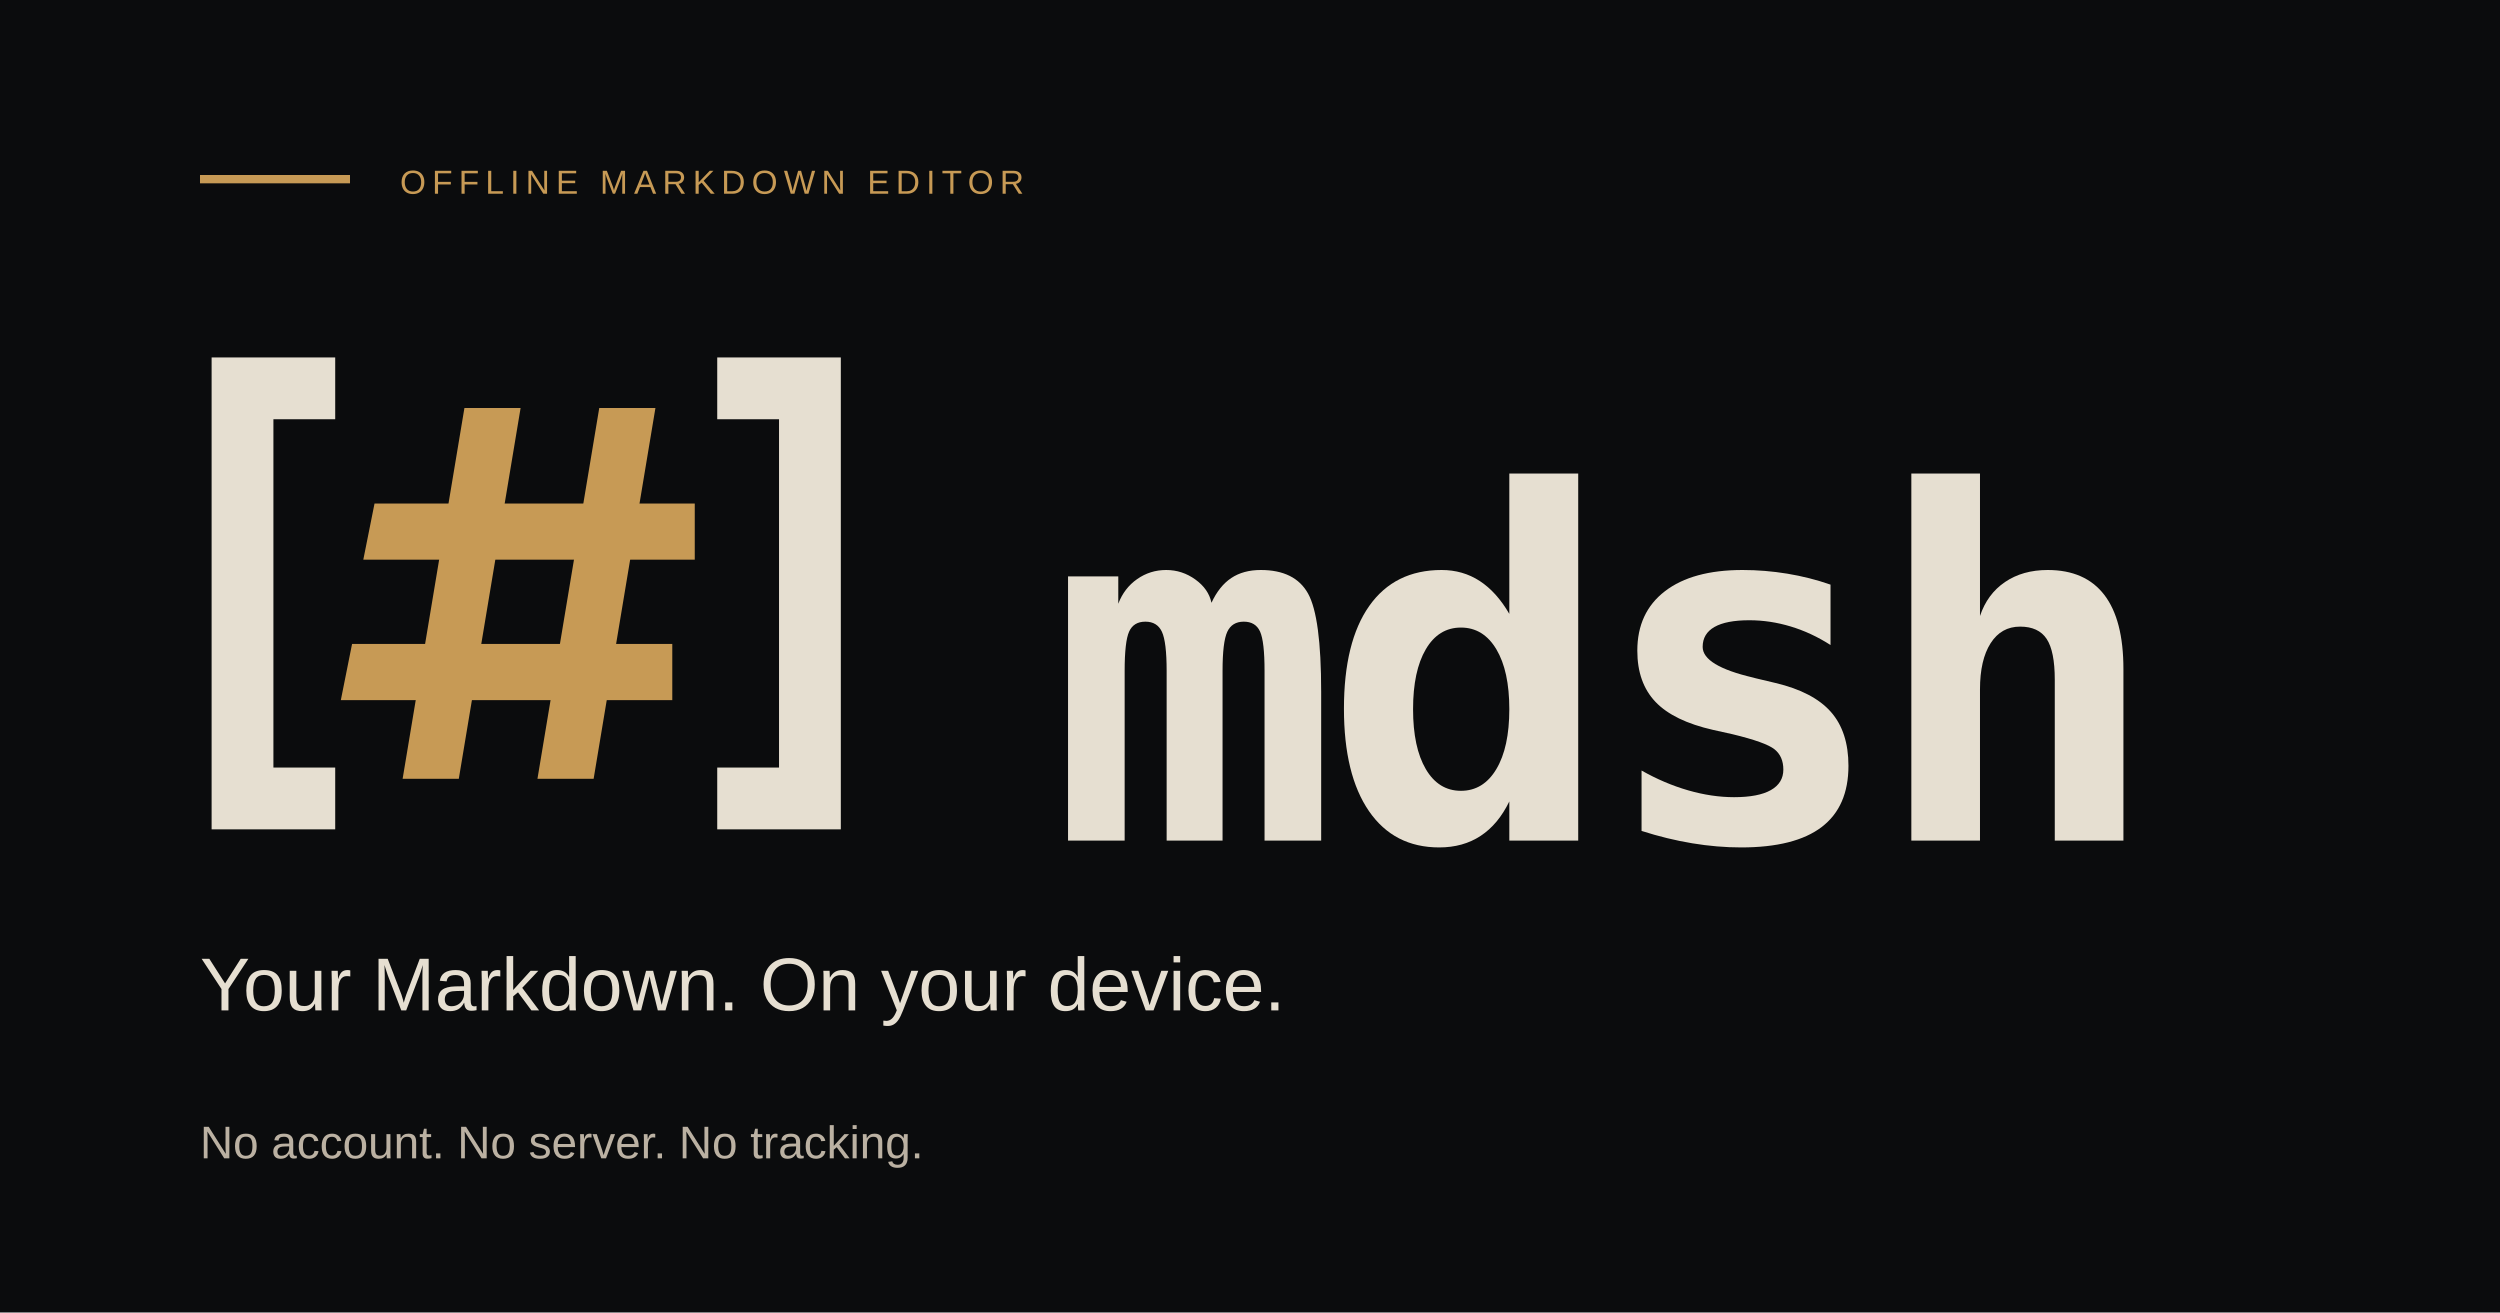
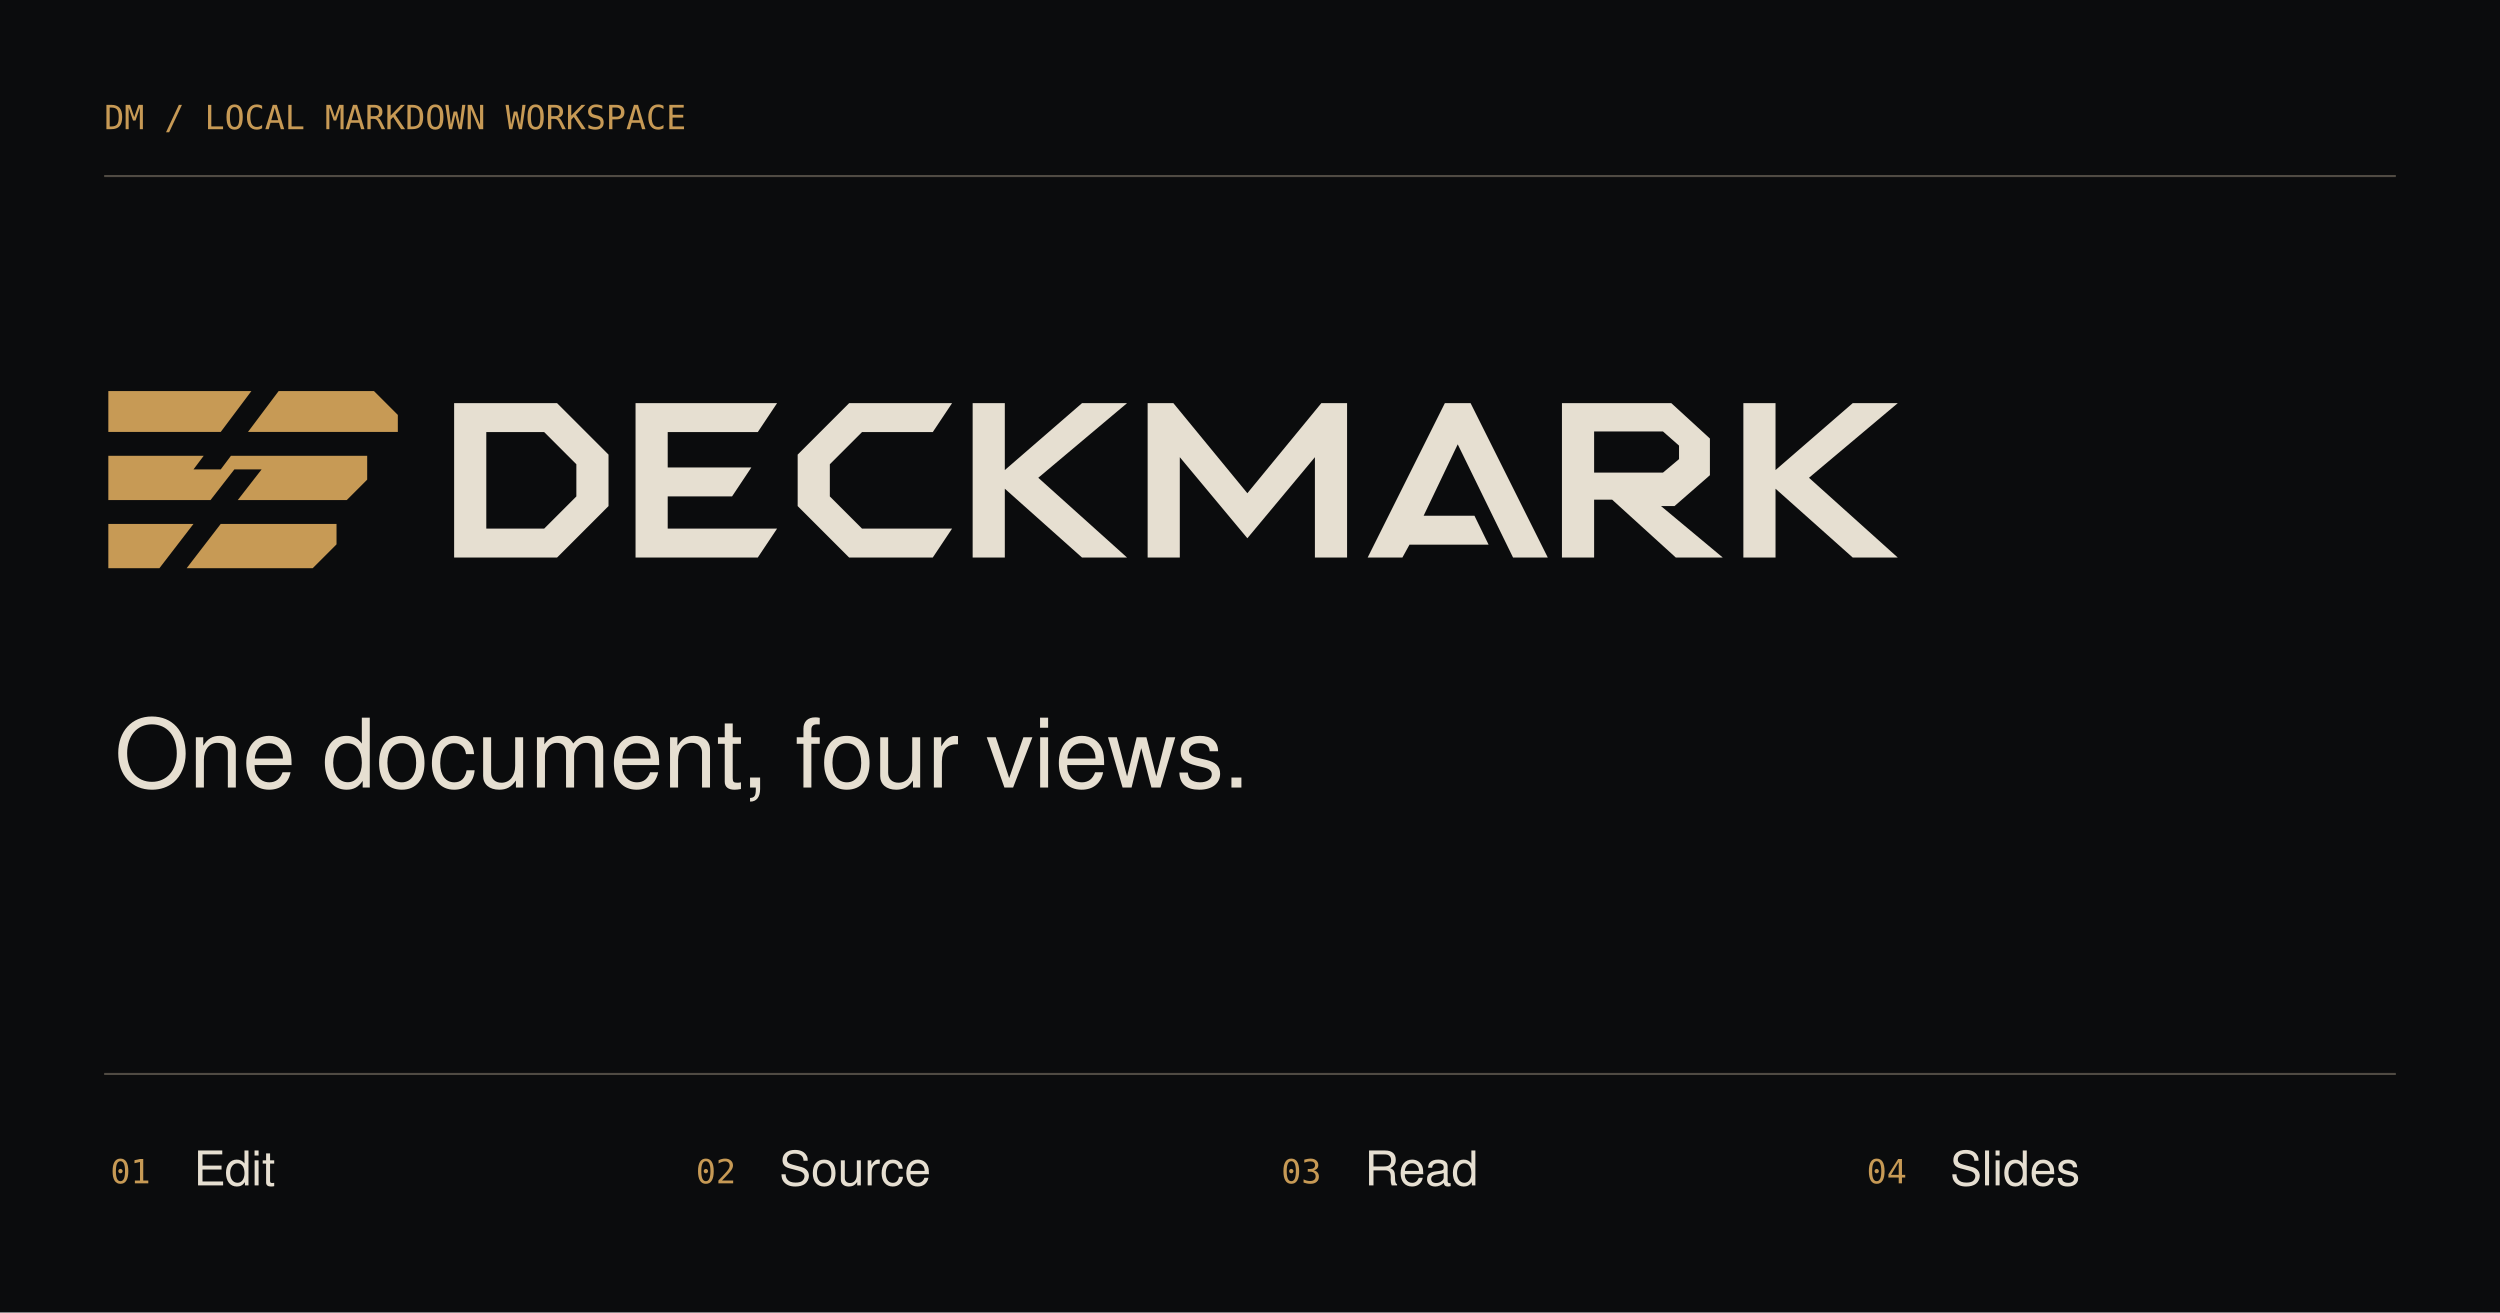
- <svg xmlns="http://www.w3.org/2000/svg" width="1200" height="630" viewBox="0 0 1200 630" role="img" aria-labelledby="og-title og-desc">
-   <rect width="1200" height="630" fill="#0b0c0d" />
-   <rect x="96" y="84" width="72" height="4" fill="#c79a55" />
-   <text x="192" y="93" font-family="Arial, Helvetica, sans-serif" font-size="16" letter-spacing="3" fill="#c79a55">OFFLINE MARKDOWN EDITOR</text>
-   <svg x="80" y="150" width="960" height="280.449" viewBox="0 14 356 104" role="img" aria-labelledby="logo-dark-title logo-dark-desc">
-     <path d="M8 22H30V33H19V95H30V106H8Z M98 22H120V106H98V95H109V33H98Z" fill="#e6dfd1" />
-     <path d="M53 31H63L52 97H42Z M77 31H87L76 97H66Z" fill="#c79a55" />
-     <path d="M37 48H94V58H35Z M33 73H90V83H31Z" fill="#c79a55" />
-     <g transform="translate(157,0)" fill="#e6dfd1" aria-label="mdsh">
-       <path d="M690 1008Q723 1079 774.0 1113.0Q825 1147 899 1147Q1044 1147 1099.5 1047.0Q1155 947 1155 631V0H915V719Q915 844 896.0 886.0Q877 928 827 928Q777 928 757.0 885.0Q737 842 737 719V0H500V719Q500 842 480.0 885.0Q460 928 410 928Q360 928 341.0 886.0Q322 844 322 719V0H82V1120H295V1004Q320 1070 375.0 1108.5Q430 1147 498 1147Q566 1147 622.0 1106.5Q678 1066 690 1008Z" transform="translate(0,108) scale(0.0419922, -0.0419922)" />
-       <path d="M791 961V1556H1083V0H791V166Q744 69 669.5 20.0Q595 -29 494 -29Q302 -29 196.0 125.0Q90 279 90 559Q90 843 197.5 995.0Q305 1147 504 1147Q594 1147 665.5 1100.5Q737 1054 791 961ZM383 557Q383 395 437.0 303.0Q491 211 586 211Q681 211 736.0 303.0Q791 395 791 557Q791 719 736.0 811.0Q681 903 586 903Q491 903 437.0 811.0Q383 719 383 557Z" transform="translate(48.7764,108) scale(0.0419922, -0.0419922)" />
-       <path d="M991 1085V829Q910 881 822.5 907.5Q735 934 647 934Q549 934 499.0 905.5Q449 877 449 821Q449 741 663 691L674 688L758 668Q918 630 992.5 545.5Q1067 461 1067 317Q1067 144 953.5 57.5Q840 -29 612 -29Q511 -29 405.0 -11.5Q299 6 190 41V297Q287 242 387.5 213.0Q488 184 582 184Q685 184 738.0 214.0Q791 244 791 301Q791 357 753.5 387.0Q716 417 575 451L494 469Q326 507 249.0 588.0Q172 669 172 805Q172 967 289.0 1057.0Q406 1147 618 1147Q713 1147 807.5 1131.5Q902 1116 991 1085Z" transform="translate(97.5527,108) scale(0.0419922, -0.0419922)" />
-       <path d="M1071 727V0H780V682Q780 803 745.5 855.0Q711 907 633 907Q553 907 508.0 836.5Q463 766 463 641V0H172V1556H463V952Q494 1045 569.0 1096.0Q644 1147 750 1147Q909 1147 990.0 1041.5Q1071 936 1071 727Z" transform="translate(146.3291,108) scale(0.0419922, -0.0419922)" />
+ <svg xmlns="http://www.w3.org/2000/svg" width="1200" height="630" viewBox="0 0 1200 630" role="img" aria-label="DeckMark. One document, four views.">
+   <rect x="0" y="0" width="1200" height="630" fill="#0B0C0D" />
+   <text x="50" y="62" font-size="16" font-family="Menlo,monospace" fill="#C79A55">DM   /   LOCAL MARKDOWN WORKSPACE</text>
+   <rect x="50" y="84" width="1100" height="1" fill="#504B43" />
+   <g transform="translate(52 180) scale(1.93)">
+     <path transform="translate(-7.6235 -16.3294) scale(0.847059)" fill="#C79A55" d="M9 24H51L42 36H9Z M59 24H87L94 31V36H50Z M9 43H37L34 47H46L39 56H9Z M45 43H85V50L79 56H47L54 47H42Z M9 63H34L24 76H9Z M42 63H76V69L69 76H32Z" />
+     <g transform="translate(86 7) scale(1.6)" fill="#E6DFD1" fill-rule="evenodd">
+       <path transform="translate(0 0)" d="M0 0H16L24 8V16L16 24H0ZM5 4.5V19.5H14L19 14.5V9.5L14 4.5Z" />
+       <path transform="translate(28.2 0)" d="M0 0H22L19 4.5H5V10H18L15 14.5H5V19.5H22L19 24H0Z" />
+       <path transform="translate(53.4 0)" d="M8 0H24L21 4.5H10L5 9.5V14.5L10 19.5H24L21 24H8L0 16V8Z" />
+       <path transform="translate(80.6 0)" d="M0 0H5V10.4L17 0H24L10.2 11.6L24 24H17L5 13.3V24H0Z" />
+       <path transform="translate(107.8 0)" d="M0 24V0H4L15.5 14L27 0H31V24H26V8.4L15.5 21L5 8.4V24Z" />
+       <path transform="translate(142.0 0)" d="M0 24L12 0H16L28 24H22.6L14 6.4L8.7 17.5H16.6L18.8 22H6.5L5.4 24Z" />
+       <path transform="translate(172.2 0)" d="M0 0H17L23 5.5V11.2L17.5 16H15.4L25 24H17.7L7.8 15H5V24H0ZM5 4.4V10.8H15.7L18.2 8.7V6.6L15.7 4.4Z" />
+       <path transform="translate(200.4 0)" d="M0 0H5V10.4L17 0H24L10.2 11.6L24 24H17L5 13.3V24H0Z" />
    </g>
-   </svg>
-   <text x="96" y="485" font-family="Arial, Helvetica, sans-serif" font-size="36" fill="#e6dfd1">Your Markdown. On your device.</text>
-   <text x="96" y="556" font-family="Arial, Helvetica, sans-serif" font-size="22" fill="#bbb1a2">No account. No server. No tracking.</text>
+   </g>
+   <text x="55" y="378" font-size="46" font-family="Helvetica,Arial,sans-serif" fill="#E6DFD1">One document, four views.</text>
+   <rect x="50" y="515" width="1100" height="1" fill="#504B43" />
+   <text x="53" y="568" font-size="16" font-family="Menlo,monospace" fill="#C79A55">01</text>
+   <text x="93" y="569" font-size="23" font-family="Helvetica,Arial,sans-serif" fill="#E6DFD1">Edit</text>
+   <text x="334" y="568" font-size="16" font-family="Menlo,monospace" fill="#C79A55">02</text>
+   <text x="374" y="569" font-size="23" font-family="Helvetica,Arial,sans-serif" fill="#E6DFD1">Source</text>
+   <text x="615" y="568" font-size="16" font-family="Menlo,monospace" fill="#C79A55">03</text>
+   <text x="655" y="569" font-size="23" font-family="Helvetica,Arial,sans-serif" fill="#E6DFD1">Read</text>
+   <text x="896" y="568" font-size="16" font-family="Menlo,monospace" fill="#C79A55">04</text>
+   <text x="936" y="569" font-size="23" font-family="Helvetica,Arial,sans-serif" fill="#E6DFD1">Slides</text>
</svg>
